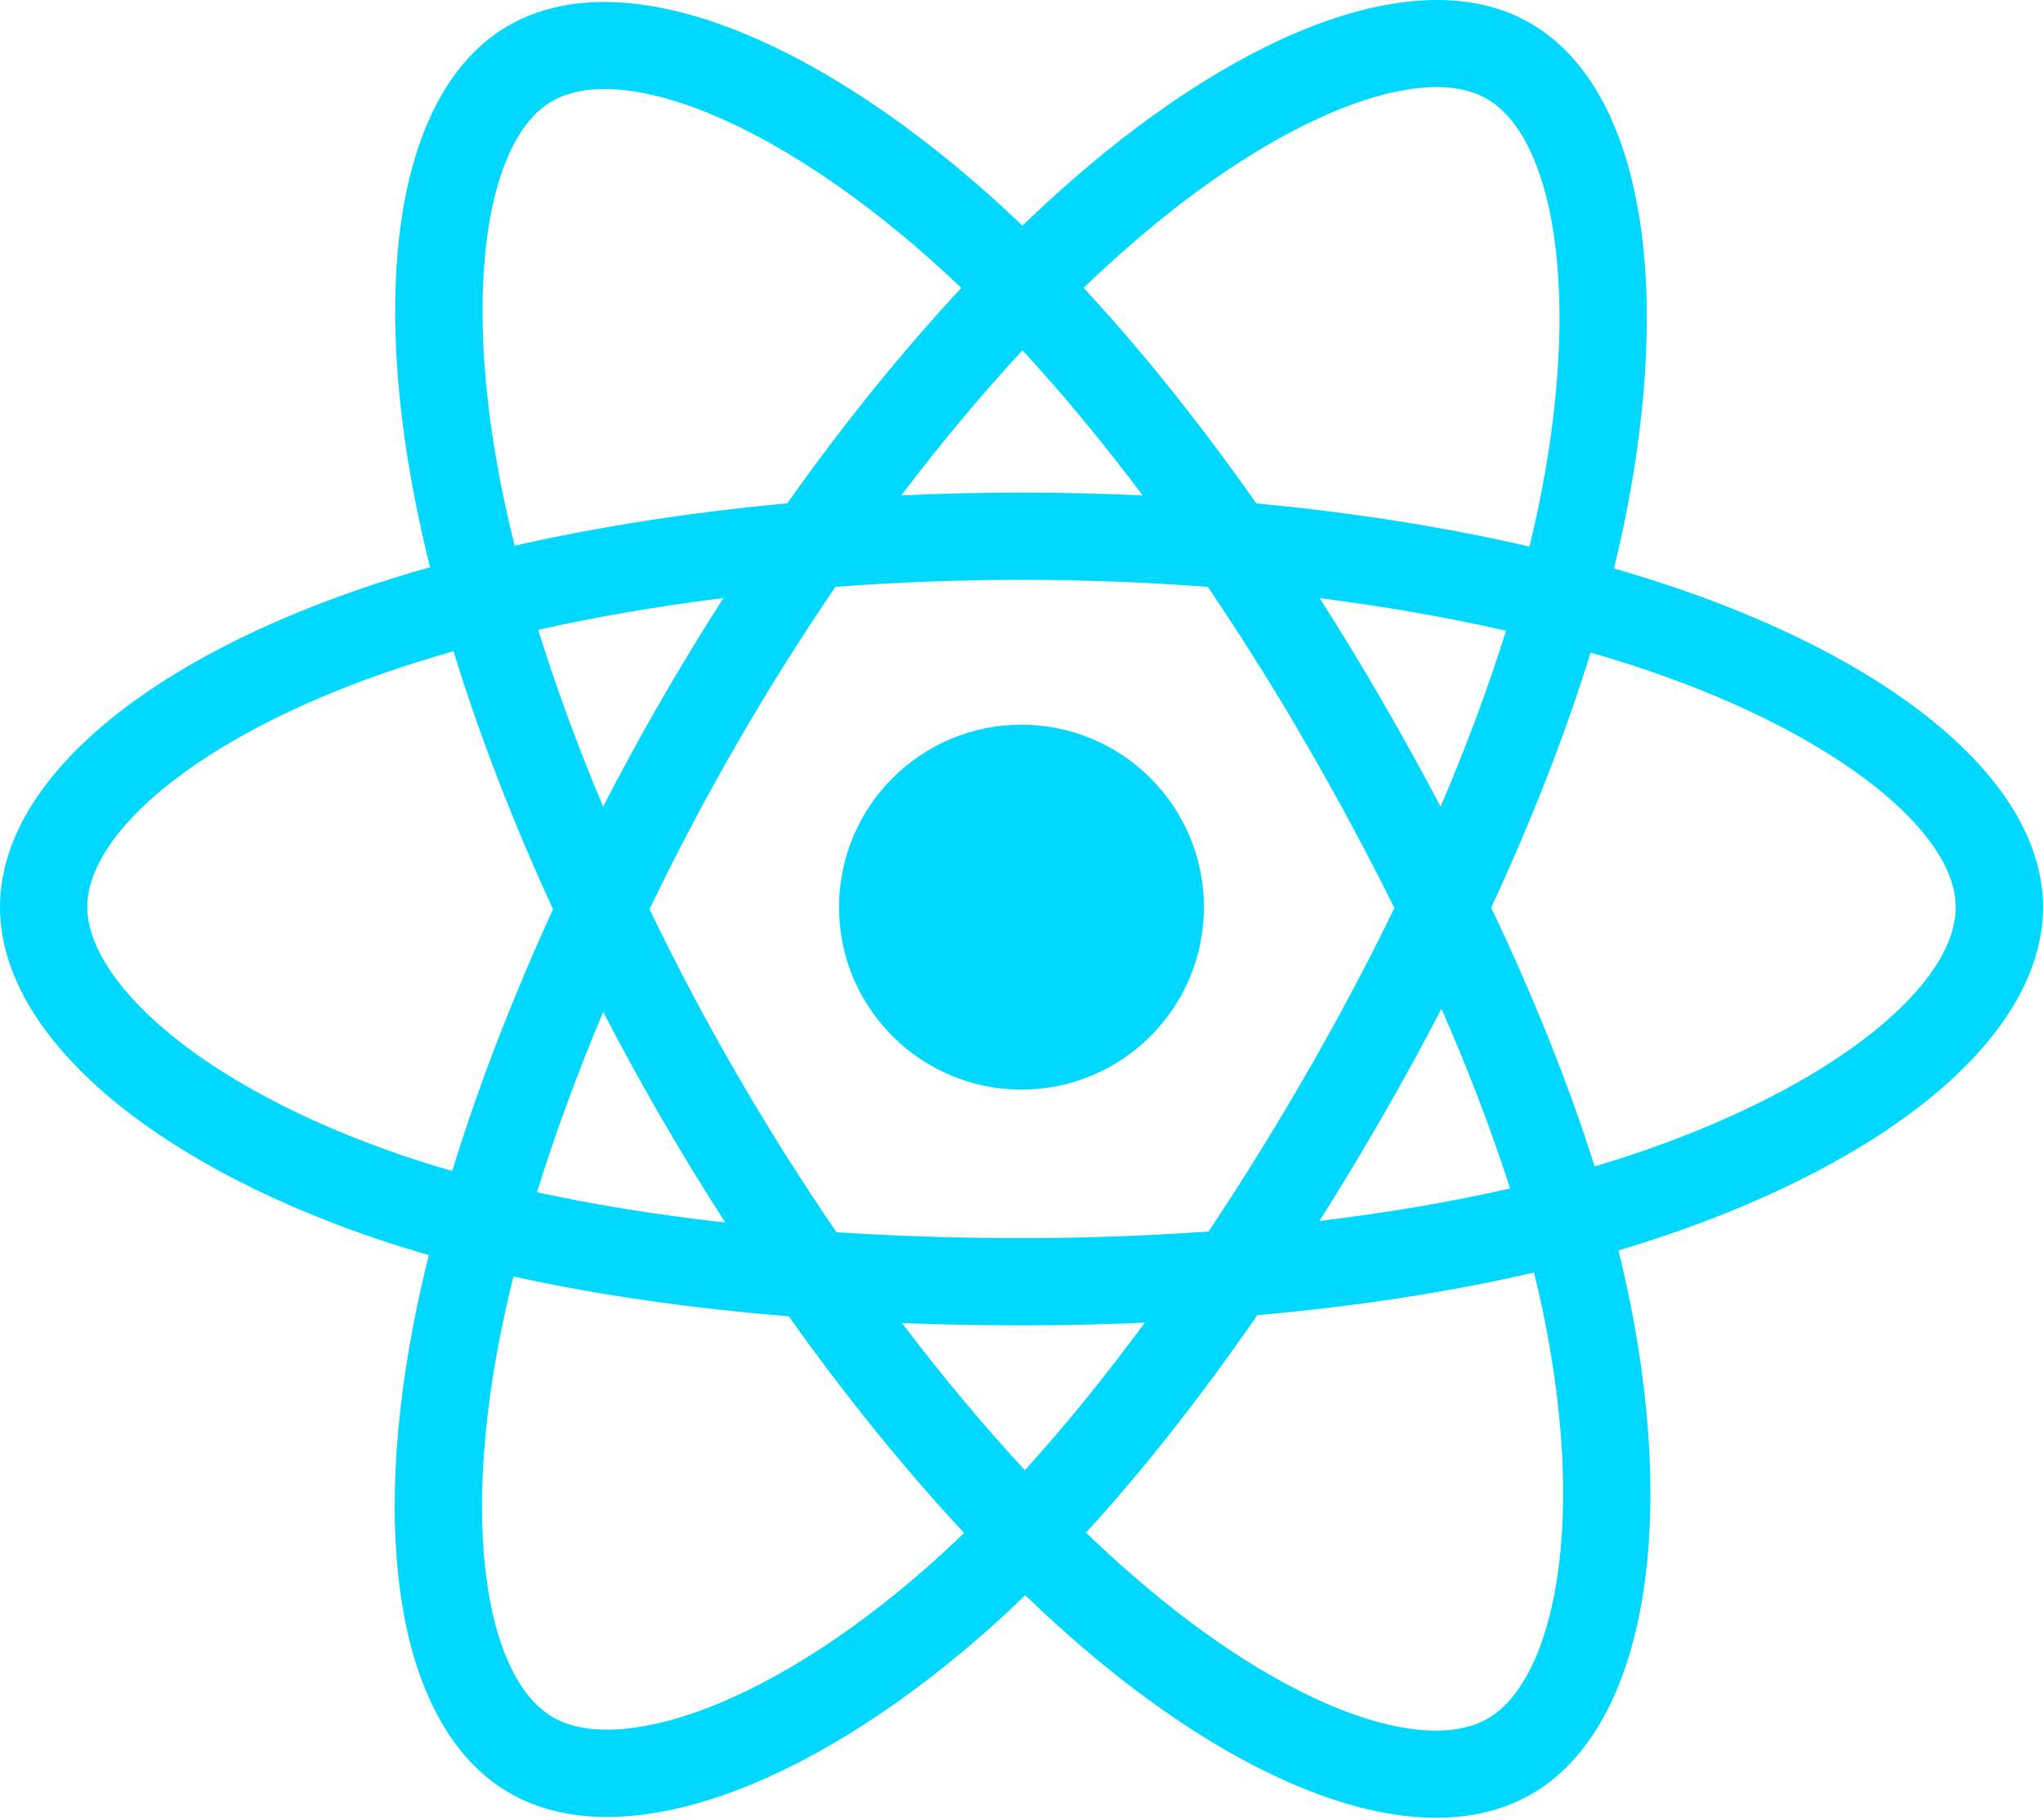
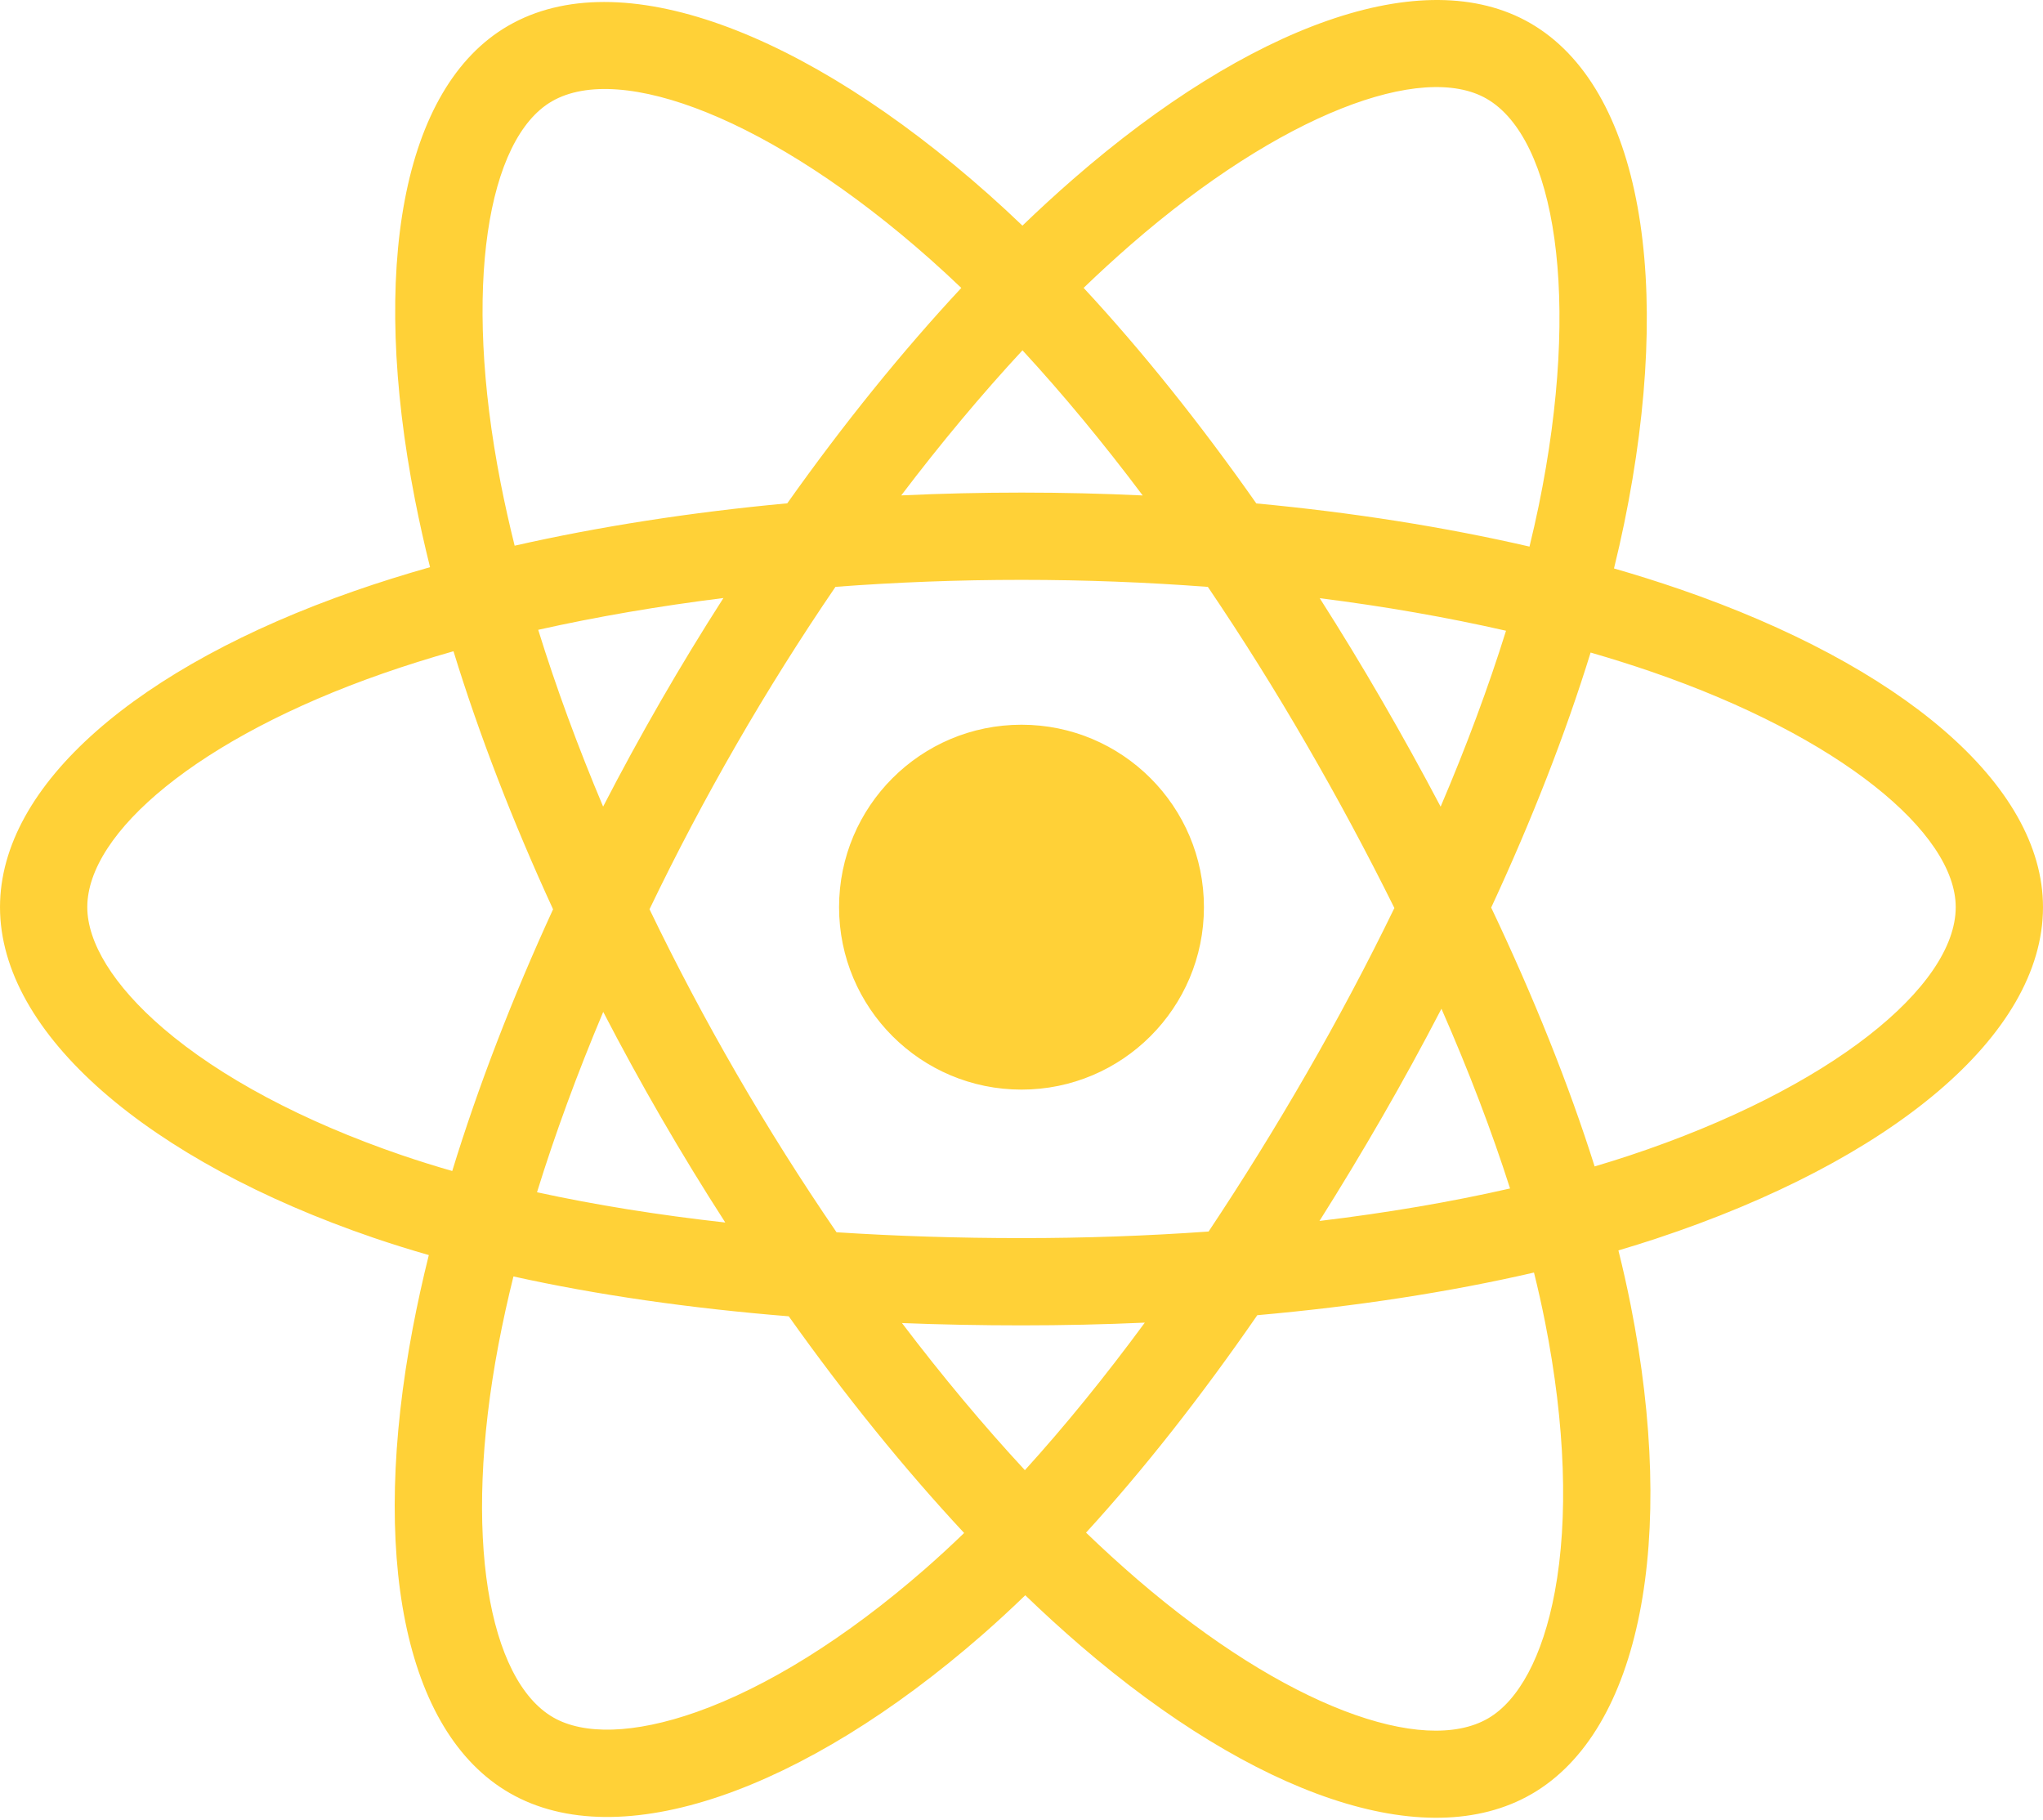
<svg xmlns="http://www.w3.org/2000/svg" aria-hidden="true" role="img" class="iconify iconify--logos" width="35.93" height="32" preserveAspectRatio="xMidYMid meet" viewBox="0 0 256 228">
-   <path fill="#00D8FF" d="M210.483 73.824a171.49 171.49 0 0 0-8.24-2.597c.465-1.9.893-3.777 1.273-5.621c6.238-30.281 2.16-54.676-11.769-62.708c-13.355-7.7-35.196.329-57.254 19.526a171.23 171.23 0 0 0-6.375 5.848a155.866 155.866 0 0 0-4.241-3.917C100.759 3.829 77.587-4.822 63.673 3.233C50.33 10.957 46.379 33.89 51.995 62.588a170.974 170.974 0 0 0 1.892 8.48c-3.28.932-6.445 1.924-9.474 2.98C17.309 83.498 0 98.307 0 113.668c0 15.865 18.582 31.778 46.812 41.427a145.52 145.52 0 0 0 6.921 2.165a167.467 167.467 0 0 0-2.01 9.138c-5.354 28.2-1.173 50.591 12.134 58.266c13.744 7.926 36.812-.22 59.273-19.855a145.567 145.567 0 0 0 5.342-4.923a168.064 168.064 0 0 0 6.92 6.314c21.758 18.722 43.246 26.282 56.54 18.586c13.731-7.949 18.194-32.003 12.4-61.268a145.016 145.016 0 0 0-1.535-6.842c1.62-.48 3.21-.974 4.76-1.488c29.348-9.723 48.443-25.443 48.443-41.52c0-15.417-17.868-30.326-45.517-39.844Zm-6.365 70.984c-1.4.463-2.836.91-4.3 1.345c-3.24-10.257-7.612-21.163-12.963-32.432c5.106-11 9.31-21.767 12.459-31.957c2.619.758 5.16 1.557 7.61 2.4c23.69 8.156 38.14 20.213 38.14 29.504c0 9.896-15.606 22.743-40.946 31.14Zm-10.514 20.834c2.562 12.94 2.927 24.64 1.23 33.787c-1.524 8.219-4.59 13.698-8.382 15.893c-8.067 4.67-25.32-1.4-43.927-17.412a156.726 156.726 0 0 1-6.437-5.87c7.214-7.889 14.423-17.06 21.459-27.246c12.376-1.098 24.068-2.894 34.671-5.345a134.17 134.17 0 0 1 1.386 6.193ZM87.276 214.515c-7.882 2.783-14.16 2.863-17.955.675c-8.075-4.657-11.432-22.636-6.853-46.752a156.923 156.923 0 0 1 1.869-8.499c10.486 2.32 22.093 3.988 34.498 4.994c7.084 9.967 14.501 19.128 21.976 27.15a134.668 134.668 0 0 1-4.877 4.492c-9.933 8.682-19.886 14.842-28.658 17.94ZM50.35 144.747c-12.483-4.267-22.792-9.812-29.858-15.863c-6.35-5.437-9.555-10.836-9.555-15.216c0-9.322 13.897-21.212 37.076-29.293c2.813-.98 5.757-1.905 8.812-2.773c3.204 10.42 7.406 21.315 12.477 32.332c-5.137 11.18-9.399 22.249-12.634 32.792a134.718 134.718 0 0 1-6.318-1.979Zm12.378-84.26c-4.811-24.587-1.616-43.134 6.425-47.789c8.564-4.958 27.502 2.111 47.463 19.835a144.318 144.318 0 0 1 3.841 3.545c-7.438 7.987-14.787 17.08-21.808 26.988c-12.04 1.116-23.565 2.908-34.161 5.309a160.342 160.342 0 0 1-1.76-7.887Zm110.427 27.268a347.8 347.8 0 0 0-7.785-12.803c8.168 1.033 15.994 2.404 23.343 4.08c-2.206 7.072-4.956 14.465-8.193 22.045a381.151 381.151 0 0 0-7.365-13.322Zm-45.032-43.861c5.044 5.465 10.096 11.566 15.065 18.186a322.04 322.04 0 0 0-30.257-.006c4.974-6.559 10.069-12.652 15.192-18.18ZM82.802 87.83a323.167 323.167 0 0 0-7.227 13.238c-3.184-7.553-5.909-14.98-8.134-22.152c7.304-1.634 15.093-2.97 23.209-3.984a321.524 321.524 0 0 0-7.848 12.897Zm8.081 65.352c-8.385-.936-16.291-2.203-23.593-3.793c2.26-7.3 5.045-14.885 8.298-22.6a321.187 321.187 0 0 0 7.257 13.246c2.594 4.48 5.28 8.868 8.038 13.147Zm37.542 31.03c-5.184-5.592-10.354-11.779-15.403-18.433c4.902.192 9.899.29 14.978.29c5.218 0 10.376-.117 15.453-.343c-4.985 6.774-10.018 12.97-15.028 18.486Zm52.198-57.817c3.422 7.8 6.306 15.345 8.596 22.52c-7.422 1.694-15.436 3.058-23.88 4.071a382.417 382.417 0 0 0 7.859-13.026a347.403 347.403 0 0 0 7.425-13.565Zm-16.898 8.101a358.557 358.557 0 0 1-12.281 19.815a329.4 329.4 0 0 1-23.444.823c-7.967 0-15.716-.248-23.178-.732a310.202 310.202 0 0 1-12.513-19.846h.001a307.41 307.41 0 0 1-10.923-20.627a310.278 310.278 0 0 1 10.89-20.637l-.001.001a307.318 307.318 0 0 1 12.413-19.761c7.613-.576 15.42-.876 23.31-.876H128c7.926 0 15.743.303 23.354.883a329.357 329.357 0 0 1 12.335 19.695a358.489 358.489 0 0 1 11.036 20.54a329.472 329.472 0 0 1-11 20.722Zm22.56-122.124c8.572 4.944 11.906 24.881 6.52 51.026c-.344 1.668-.73 3.367-1.15 5.09c-10.622-2.452-22.155-4.275-34.23-5.408c-7.034-10.017-14.323-19.124-21.64-27.008a160.789 160.789 0 0 1 5.888-5.4c18.9-16.447 36.564-22.941 44.612-18.3ZM128 90.808c12.625 0 22.86 10.235 22.86 22.86s-10.235 22.86-22.86 22.86s-22.86-10.235-22.86-22.86s10.235-22.86 22.86-22.86Z" />
+   <path fill="#FFD137" d="M210.483 73.824a171.49 171.49 0 0 0-8.24-2.597c.465-1.9.893-3.777 1.273-5.621c6.238-30.281 2.16-54.676-11.769-62.708c-13.355-7.7-35.196.329-57.254 19.526a171.23 171.23 0 0 0-6.375 5.848a155.866 155.866 0 0 0-4.241-3.917C100.759 3.829 77.587-4.822 63.673 3.233C50.33 10.957 46.379 33.89 51.995 62.588a170.974 170.974 0 0 0 1.892 8.48c-3.28.932-6.445 1.924-9.474 2.98C17.309 83.498 0 98.307 0 113.668c0 15.865 18.582 31.778 46.812 41.427a145.52 145.52 0 0 0 6.921 2.165a167.467 167.467 0 0 0-2.01 9.138c-5.354 28.2-1.173 50.591 12.134 58.266c13.744 7.926 36.812-.22 59.273-19.855a145.567 145.567 0 0 0 5.342-4.923a168.064 168.064 0 0 0 6.92 6.314c21.758 18.722 43.246 26.282 56.54 18.586c13.731-7.949 18.194-32.003 12.4-61.268a145.016 145.016 0 0 0-1.535-6.842c1.62-.48 3.21-.974 4.76-1.488c29.348-9.723 48.443-25.443 48.443-41.52c0-15.417-17.868-30.326-45.517-39.844Zm-6.365 70.984c-1.4.463-2.836.91-4.3 1.345c-3.24-10.257-7.612-21.163-12.963-32.432c5.106-11 9.31-21.767 12.459-31.957c2.619.758 5.16 1.557 7.61 2.4c23.69 8.156 38.14 20.213 38.14 29.504c0 9.896-15.606 22.743-40.946 31.14Zm-10.514 20.834c2.562 12.94 2.927 24.64 1.23 33.787c-1.524 8.219-4.59 13.698-8.382 15.893c-8.067 4.67-25.32-1.4-43.927-17.412a156.726 156.726 0 0 1-6.437-5.87c7.214-7.889 14.423-17.06 21.459-27.246c12.376-1.098 24.068-2.894 34.671-5.345a134.17 134.17 0 0 1 1.386 6.193ZM87.276 214.515c-7.882 2.783-14.16 2.863-17.955.675c-8.075-4.657-11.432-22.636-6.853-46.752a156.923 156.923 0 0 1 1.869-8.499c10.486 2.32 22.093 3.988 34.498 4.994c7.084 9.967 14.501 19.128 21.976 27.15a134.668 134.668 0 0 1-4.877 4.492c-9.933 8.682-19.886 14.842-28.658 17.94ZM50.35 144.747c-12.483-4.267-22.792-9.812-29.858-15.863c-6.35-5.437-9.555-10.836-9.555-15.216c0-9.322 13.897-21.212 37.076-29.293c2.813-.98 5.757-1.905 8.812-2.773c3.204 10.42 7.406 21.315 12.477 32.332c-5.137 11.18-9.399 22.249-12.634 32.792a134.718 134.718 0 0 1-6.318-1.979Zm12.378-84.26c-4.811-24.587-1.616-43.134 6.425-47.789c8.564-4.958 27.502 2.111 47.463 19.835a144.318 144.318 0 0 1 3.841 3.545c-7.438 7.987-14.787 17.08-21.808 26.988c-12.04 1.116-23.565 2.908-34.161 5.309a160.342 160.342 0 0 1-1.76-7.887Zm110.427 27.268a347.8 347.8 0 0 0-7.785-12.803c8.168 1.033 15.994 2.404 23.343 4.08c-2.206 7.072-4.956 14.465-8.193 22.045a381.151 381.151 0 0 0-7.365-13.322Zm-45.032-43.861c5.044 5.465 10.096 11.566 15.065 18.186a322.04 322.04 0 0 0-30.257-.006c4.974-6.559 10.069-12.652 15.192-18.18ZM82.802 87.83a323.167 323.167 0 0 0-7.227 13.238c-3.184-7.553-5.909-14.98-8.134-22.152c7.304-1.634 15.093-2.97 23.209-3.984a321.524 321.524 0 0 0-7.848 12.897Zm8.081 65.352c-8.385-.936-16.291-2.203-23.593-3.793c2.26-7.3 5.045-14.885 8.298-22.6a321.187 321.187 0 0 0 7.257 13.246c2.594 4.48 5.28 8.868 8.038 13.147Zm37.542 31.03c-5.184-5.592-10.354-11.779-15.403-18.433c4.902.192 9.899.29 14.978.29c5.218 0 10.376-.117 15.453-.343c-4.985 6.774-10.018 12.97-15.028 18.486Zm52.198-57.817c3.422 7.8 6.306 15.345 8.596 22.52c-7.422 1.694-15.436 3.058-23.88 4.071a382.417 382.417 0 0 0 7.859-13.026a347.403 347.403 0 0 0 7.425-13.565Zm-16.898 8.101a358.557 358.557 0 0 1-12.281 19.815a329.4 329.4 0 0 1-23.444.823c-7.967 0-15.716-.248-23.178-.732a310.202 310.202 0 0 1-12.513-19.846h.001a307.41 307.41 0 0 1-10.923-20.627a310.278 310.278 0 0 1 10.89-20.637l-.001.001a307.318 307.318 0 0 1 12.413-19.761c7.613-.576 15.42-.876 23.31-.876H128c7.926 0 15.743.303 23.354.883a329.357 329.357 0 0 1 12.335 19.695a358.489 358.489 0 0 1 11.036 20.54a329.472 329.472 0 0 1-11 20.722Zm22.56-122.124c8.572 4.944 11.906 24.881 6.52 51.026c-.344 1.668-.73 3.367-1.15 5.09c-10.622-2.452-22.155-4.275-34.23-5.408c-7.034-10.017-14.323-19.124-21.64-27.008a160.789 160.789 0 0 1 5.888-5.4c18.9-16.447 36.564-22.941 44.612-18.3ZM128 90.808c12.625 0 22.86 10.235 22.86 22.86s-10.235 22.86-22.86 22.86s-22.86-10.235-22.86-22.86s10.235-22.86 22.86-22.86Z" />
</svg>
